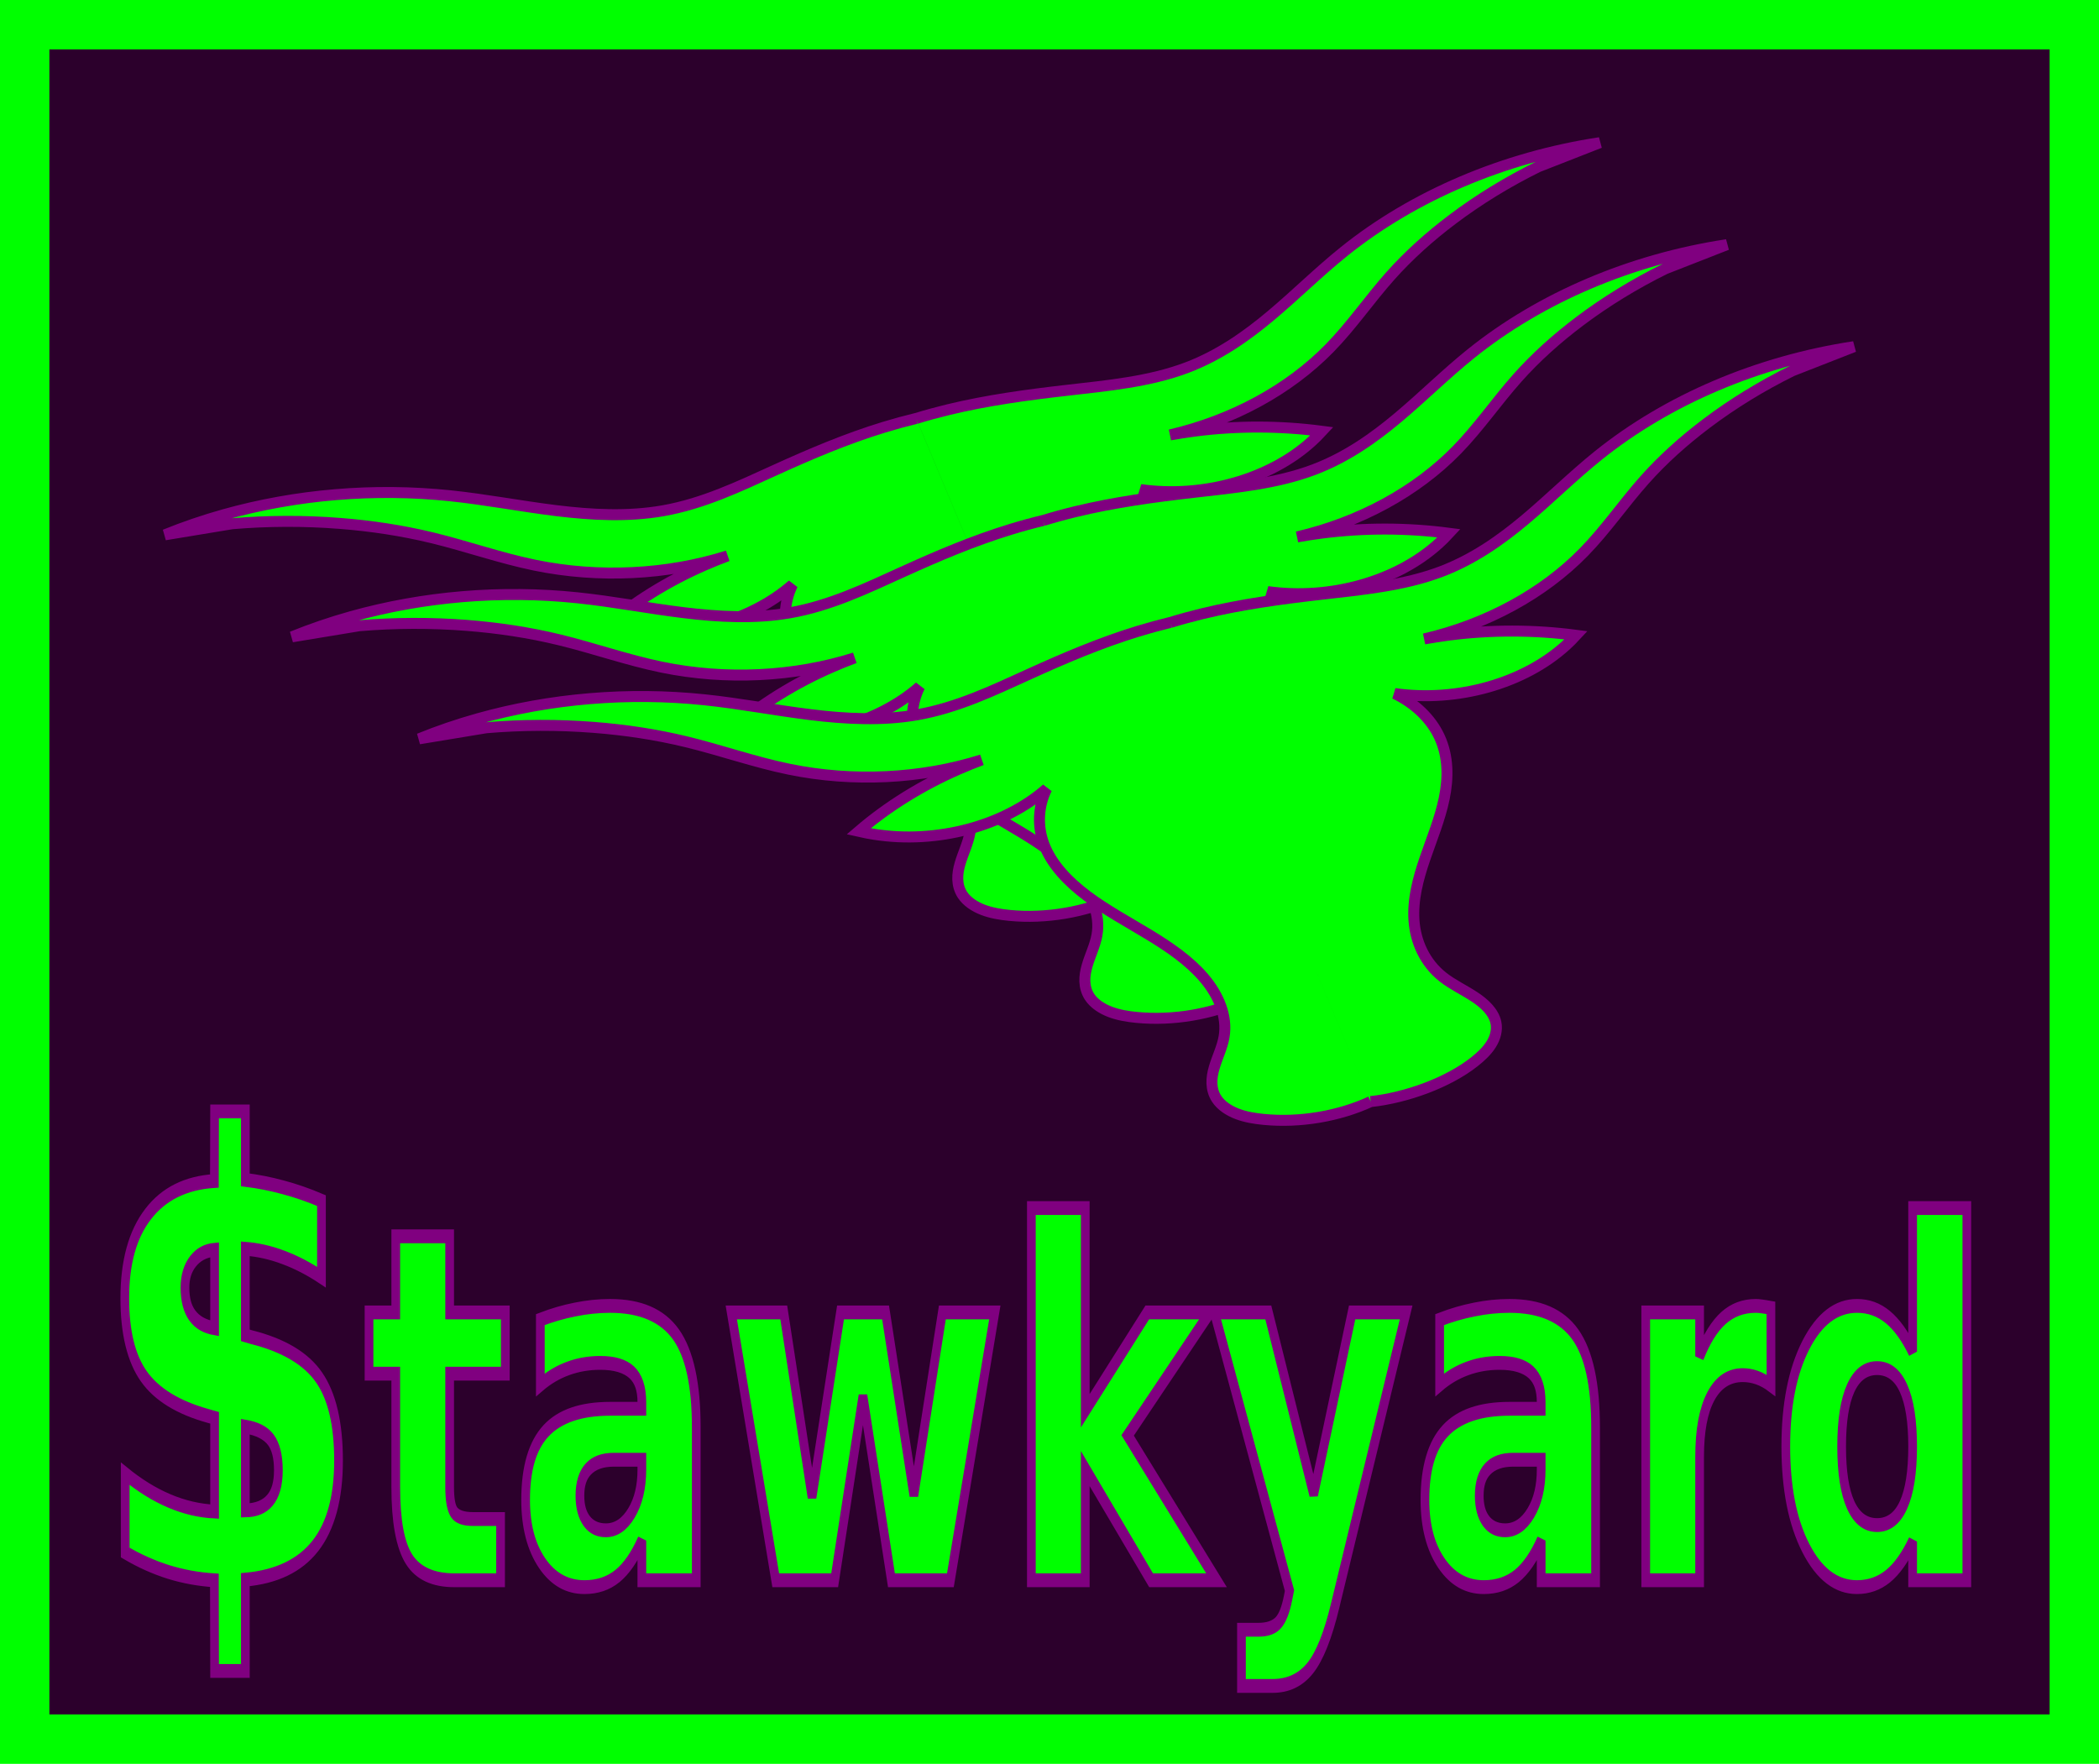
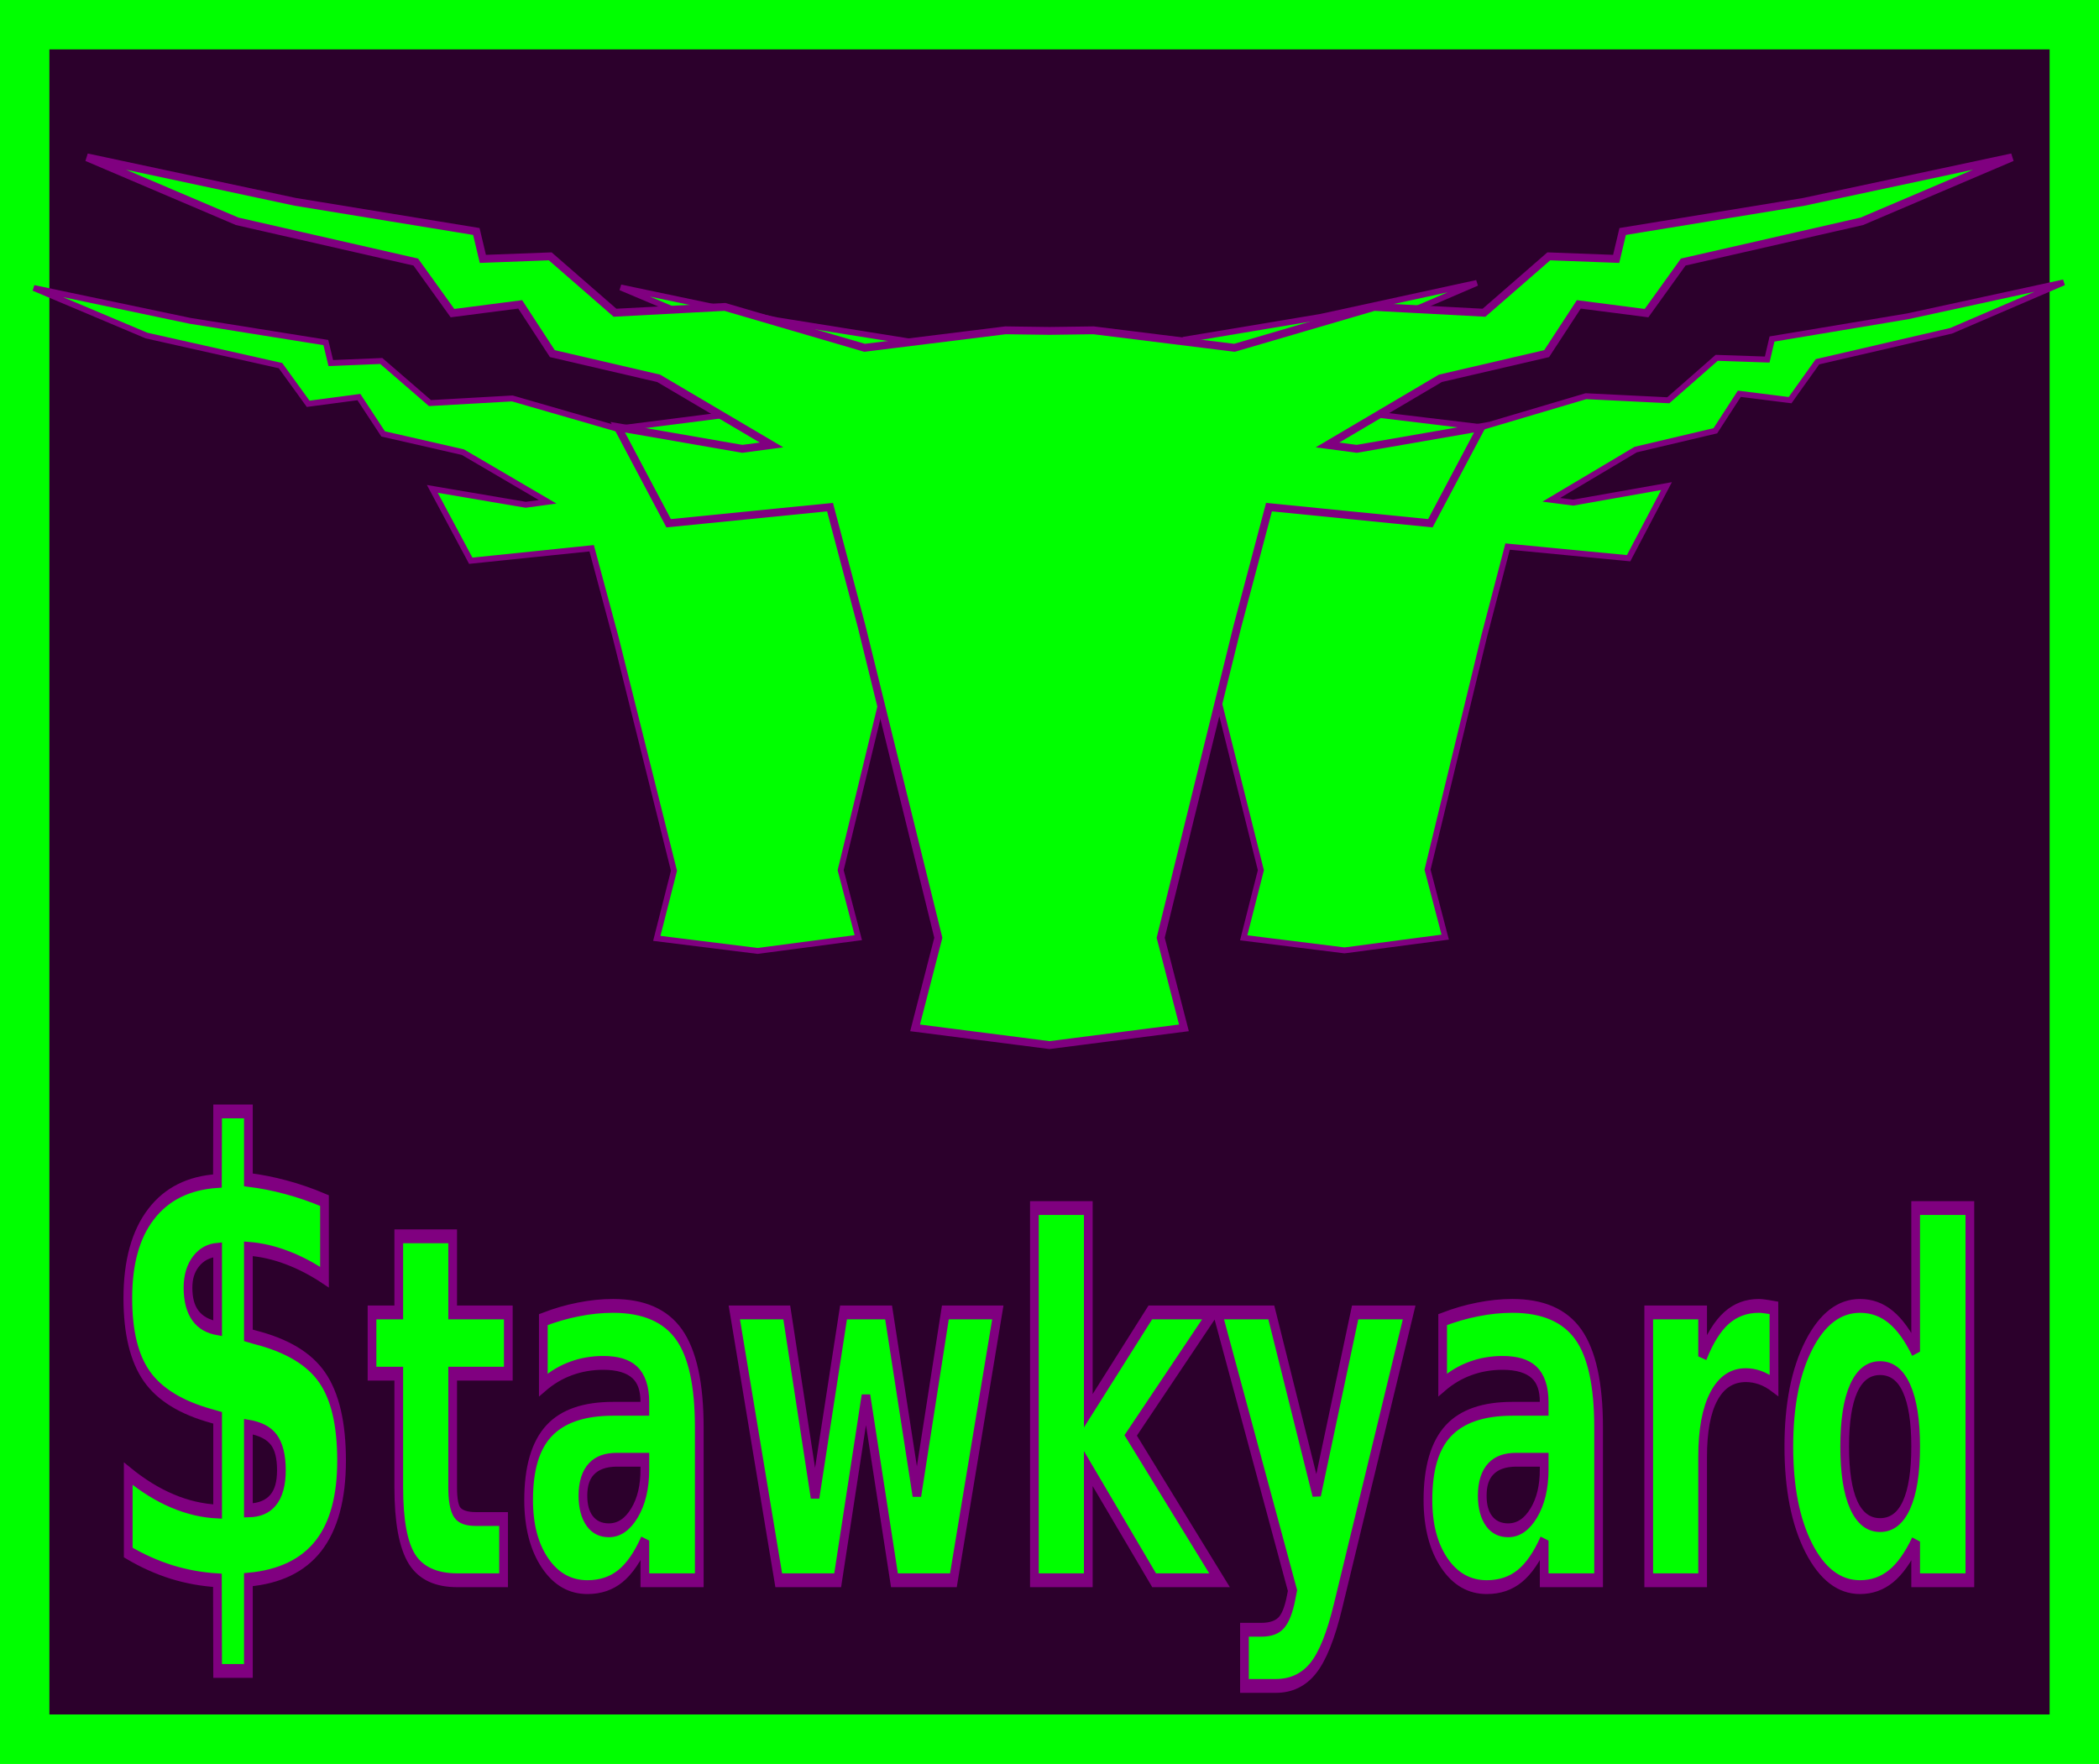
<svg xmlns="http://www.w3.org/2000/svg" xmlns:xlink="http://www.w3.org/1999/xlink" width="253.041mm" height="212.636mm" viewBox="0 0 253.041 212.636" version="1.1" id="svg8">
  <defs id="defs2">
    </defs>
-   <g id="layer5" transform="translate(5.694118,5.435118)">
-     <rect style="opacity:1;fill:#2c002c;fill-opacity:1;stroke:#00ff00;stroke-width:11.906;stroke-linecap:square;stroke-miterlimit:4;stroke-dasharray:none;stroke-dashoffset:660;stroke-opacity:1;paint-order:markers stroke fill" id="rect4571" width="241.135" height="200.73" x="0.259" y="0.518" />
-   </g>
-   <g id="layer1" transform="translate(27.12828,-64.90052)" style="display:none">
-     <path style="fill:#aa0000;fill-rule:evenodd;stroke:#ffff00;stroke-width:1.131;stroke-linecap:butt;stroke-linejoin:miter;stroke-miterlimit:4;stroke-dasharray:none;stroke-opacity:1" d="m -203.876,13.418 c 16.367,-2.242 33.372,0.401 48.286,7.503 5.426,2.584 10.564,5.733 15.932,8.434 5.368,2.701 11.051,4.974 17.025,5.629 6.913,0.758 13.853,-0.679 20.694,-1.931 6.717,-1.229 13.486,-2.288 20.311,-2.521 1.915,-0.065 3.833,-0.065 5.748,0 l -0.766,102.789 c -6.041,1.148 -12.436,0.352 -18.012,-2.241 -1.4,-0.651 -2.764,-1.423 -3.887,-2.483 -1.123,-1.06 -1.995,-2.435 -2.245,-3.959 -0.175,-1.069 -0.039,-2.174 0.289,-3.206 0.328,-1.032 0.843,-1.996 1.429,-2.907 1.172,-1.821 2.639,-3.454 3.647,-5.371 1.985,-3.776 1.992,-8.361 0.807,-12.459 -1.185,-4.098 -3.465,-7.789 -5.916,-11.28 -2.451,-3.492 -5.106,-6.857 -7.18,-10.585 -2.073,-3.728 -3.56,-7.905 -3.424,-12.169 0.124,-3.891 1.642,-7.723 4.215,-10.643 -9.413,4.984 -21.337,4.875 -30.658,-0.28 -0.786,-0.434 -1.553,-0.902 -2.299,-1.4 6.364,-3.282 13.245,-5.559 20.311,-6.722 1.399,-0.23 2.805,-0.417 4.215,-0.56 -10.994,0.49 -22.116,-2.458 -31.425,-8.329 -5.092,-3.212 -9.614,-7.244 -14.563,-10.672 -4.328,-2.998 -8.973,-5.526 -13.796,-7.637 -5.546,-2.427 -11.331,-4.307 -17.245,-5.602 z" id="path4517" />
-   </g>
-   <g transform="translate(27.12828,-64.90052)" id="g4532" style="display:none">
-     <path style="fill:#0000ff;fill-rule:evenodd;stroke:#000080;stroke-width:1.056;stroke-linecap:butt;stroke-linejoin:miter;stroke-miterlimit:4;stroke-dasharray:none;stroke-opacity:1" d="m 99.925,97.347 c -1.758,-0.062 -3.518,-0.062 -5.276,0 -6.264,0.221 -12.477,1.227 -18.642,2.395 -6.279,1.189 -12.649,2.554 -18.994,1.835 C 51.53,100.954 46.314,98.795 41.386,96.228 36.459,93.662 31.743,90.67 26.763,88.215 16.068,82.944 4.202,80.259 -7.64,80.352 c -3.316,0.026 -6.63,0.27 -9.916,0.735 l 10.552,1.33 c 5.428,1.23 10.738,3.016 15.828,5.322 4.426,2.005 8.691,4.407 12.663,7.255 4.542,3.257 8.693,7.088 13.366,10.139 8.543,5.577 18.752,8.378 28.843,7.912 -1.295,0.136 -2.585,0.313 -3.869,0.532 -6.485,1.105 -12.801,3.268 -18.643,6.386 0.685,0.474 1.39,0.918 2.111,1.33 8.555,4.898 19.5,5.001 28.139,0.266 -2.362,2.774 -3.756,6.415 -3.869,10.111 -0.124,4.05 1.24,8.018 3.143,11.56 1.903,3.542 4.34,6.739 6.59,10.056 2.249,3.317 4.343,6.823 5.43,10.717 1.087,3.893 1.081,8.249 -0.741,11.836 -0.925,1.821 -2.272,3.372 -3.348,5.102 -0.538,0.865 -1.011,1.781 -1.312,2.761 -0.301,0.98 -0.426,2.031 -0.265,3.046 0.229,1.448 1.03,2.753 2.06,3.761 1.03,1.007 2.283,1.74 3.568,2.359 5.118,2.463 11.251,3.174 16.795,2.083 m 0,0 c 5.545,1.091 12.557,0.38 17.675,-2.083 1.285,-0.619 2.537,-1.352 3.568,-2.359 1.03,-1.007 1.831,-2.313 2.06,-3.761 0.161,-1.015 0.036,-2.065 -0.265,-3.046 -0.301,-0.98 -0.774,-1.897 -1.312,-2.761 -1.076,-1.73 -2.423,-3.281 -3.348,-5.102 -1.822,-3.587 -1.828,-7.943 -0.741,-11.836 1.087,-3.893 3.181,-7.399 5.43,-10.717 2.249,-3.317 4.687,-6.514 6.59,-10.056 1.903,-3.542 3.268,-7.509 3.143,-11.56 -0.114,-3.696 -1.507,-7.337 -3.869,-10.111 8.64,4.735 19.585,4.632 28.139,-0.266 0.721,-0.413 1.426,-0.857 2.111,-1.33 -5.841,-3.118 -12.158,-5.281 -18.643,-6.386 -1.284,-0.219 -2.574,-0.396 -3.869,-0.532 10.091,0.466 20.3,-2.335 28.843,-7.912 4.674,-3.051 8.824,-6.882 13.366,-10.139 3.972,-2.848 8.237,-5.25 12.663,-7.255 5.09,-2.306 10.4,-4.092 15.828,-5.322 l 10.552,-1.33 c -15.022,-2.129 -30.63,0.381 -44.32,7.128 -4.98,2.455 -9.696,5.447 -14.623,8.013 -4.927,2.566 -10.143,4.726 -15.627,5.348 -6.345,0.72 -12.715,-0.645 -18.994,-1.835 -6.165,-1.168 -12.378,-2.174 -18.642,-2.395 -1.758,-0.062 -3.518,-0.062 -5.276,0" id="path4534" />
-   </g>
-   <g style="display:inline" id="g4560" transform="translate(27.12828,-64.90052)">
-     <path id="path4558" d="m 83.322,115.343 c -1.31,0.317 -2.605,0.671 -3.884,1.062 -4.556,1.391 -8.878,3.236 -13.124,5.166 -4.324,1.966 -8.672,4.054 -13.524,4.906 -4.193,0.736 -8.574,0.509 -12.845,-0.016 -4.271,-0.525 -8.493,-1.344 -12.775,-1.792 -9.195,-0.963 -18.604,-0.162 -27.299,2.276 -2.435,0.683 -4.814,1.493 -7.116,2.43 l 8.102,-1.337 c 4.304,-0.365 8.661,-0.379 12.987,-0.04 3.761,0.294 7.503,0.855 11.141,1.739 4.16,1.01 8.176,2.439 12.382,3.302 7.688,1.577 15.906,1.177 23.218,-1.128 -0.919,0.341 -1.824,0.705 -2.715,1.093 -4.497,1.958 -8.605,4.507 -12.124,7.524 0.623,0.142 1.253,0.263 1.887,0.361 7.526,1.173 15.609,-0.968 20.783,-5.505 -1.044,2.115 -1.157,4.546 -0.314,6.753 0.924,2.418 2.923,4.488 5.212,6.198 2.289,1.71 4.885,3.109 7.372,4.616 2.487,1.507 4.908,3.158 6.684,5.24 1.776,2.082 2.864,4.657 2.422,7.143 -0.225,1.262 -0.827,2.45 -1.185,3.689 -0.179,0.619 -0.298,1.256 -0.274,1.896 0.024,0.64 0.196,1.285 0.568,1.853 0.532,0.809 1.448,1.42 2.46,1.808 1.011,0.388 2.117,0.569 3.218,0.676 4.385,0.426 9.078,-0.388 12.887,-2.148 m 0,0 c 4.355,-0.471 9.34,-2.302 12.49,-4.787 0.791,-0.624 1.529,-1.309 2.035,-2.112 0.506,-0.803 0.768,-1.735 0.574,-2.637 -0.136,-0.632 -0.491,-1.228 -0.959,-1.746 -0.467,-0.519 -1.045,-0.965 -1.658,-1.368 -1.226,-0.806 -2.606,-1.451 -3.744,-2.341 -2.241,-1.753 -3.337,-4.326 -3.513,-6.845 -0.175,-2.519 0.487,-5.012 1.311,-7.425 0.824,-2.413 1.817,-4.792 2.33,-7.268 0.513,-2.476 0.523,-5.095 -0.584,-7.463 -1.01,-2.161 -2.949,-4.032 -5.383,-5.196 7.548,1.059 15.579,-1.204 20.649,-5.819 0.427,-0.389 0.835,-0.793 1.22,-1.211 -5.082,-0.667 -10.274,-0.674 -15.326,-0.022 -1,0.129 -1.995,0.284 -2.982,0.464 7.545,-1.755 14.359,-5.464 19.25,-10.479 2.676,-2.743 4.771,-5.842 7.298,-8.68 2.21,-2.482 4.748,-4.759 7.504,-6.835 3.169,-2.387 6.631,-4.51 10.319,-6.329 l 7.435,-2.909 c -11.593,1.764 -22.454,6.388 -30.841,13.13 -3.051,2.453 -5.773,5.169 -8.757,7.677 -2.984,2.508 -6.283,4.833 -10.164,6.304 -4.491,1.702 -9.523,2.177 -14.443,2.738 -4.832,0.551 -9.658,1.206 -14.325,2.336 -1.31,0.317 -2.606,0.671 -3.884,1.062" style="fill:#00ff00;fill-rule:evenodd;stroke:#800080;stroke-width:1.323;stroke-linecap:butt;stroke-linejoin:miter;stroke-miterlimit:4;stroke-dasharray:none;stroke-opacity:1" />
-     <use x="0" y="0" xlink:href="#path4558" id="use4564" transform="translate(15.32053,12.29689)" width="100%" height="100%" style="fill:#00ff00;stroke:#800080;stroke-width:1.323;stroke-miterlimit:4;stroke-dasharray:none" />
-     <use x="0" y="0" xlink:href="#use4564" id="use4566" transform="translate(15.32053,12.29689)" width="100%" height="100%" style="fill:#00ff00;stroke:#800080;stroke-width:1.323;stroke-miterlimit:4;stroke-dasharray:none" />
-   </g>
+   <g style="display:none" transform="translate(27.12828,-64.90052)" id="g870" />
+   <g style="display:none" transform="translate(27.12828,-64.90052)" id="g836" />
  <g id="layer4" style="display:inline" transform="translate(2.141873,2.359448)">
+     <g style="display:inline" transform="translate(3.552246,3.07567)" id="g899">
+       <rect y="0.518" x="0.259" height="200.73" width="241.135" id="rect897" style="opacity:1;fill:#2c002c;fill-opacity:1;stroke:#00ff00;stroke-width:11.906;stroke-linecap:square;stroke-miterlimit:4;stroke-dasharray:none;stroke-dashoffset:660;stroke-opacity:1;paint-order:markers stroke fill" />
+     </g>
+     <g style="display:inline" id="g4560" transform="translate(24.98641,-67.25997)">
+       <path id="path4558" d="m 83.322,115.343 c -1.31,0.317 -2.605,0.671 -3.884,1.062 -4.556,1.391 -8.878,3.236 -13.124,5.166 -4.324,1.966 -8.672,4.054 -13.524,4.906 -4.193,0.736 -8.574,0.509 -12.845,-0.016 -4.271,-0.525 -8.493,-1.344 -12.775,-1.792 -9.195,-0.963 -18.604,-0.162 -27.299,2.276 -2.435,0.683 -4.814,1.493 -7.116,2.43 l 8.102,-1.337 c 4.304,-0.365 8.661,-0.379 12.987,-0.04 3.761,0.294 7.503,0.855 11.141,1.739 4.16,1.01 8.176,2.439 12.382,3.302 7.688,1.577 15.906,1.177 23.218,-1.128 -0.919,0.341 -1.824,0.705 -2.715,1.093 -4.497,1.958 -8.605,4.507 -12.124,7.524 0.623,0.142 1.253,0.263 1.887,0.361 7.526,1.173 15.609,-0.968 20.783,-5.505 -1.044,2.115 -1.157,4.546 -0.314,6.753 0.924,2.418 2.923,4.488 5.212,6.198 2.289,1.71 4.885,3.109 7.372,4.616 2.487,1.507 4.908,3.158 6.684,5.24 1.776,2.082 2.864,4.657 2.422,7.143 -0.225,1.262 -0.827,2.45 -1.185,3.689 -0.179,0.619 -0.298,1.256 -0.274,1.896 0.024,0.64 0.196,1.285 0.568,1.853 0.532,0.809 1.448,1.42 2.46,1.808 1.011,0.388 2.117,0.569 3.218,0.676 4.385,0.426 9.078,-0.388 12.887,-2.148 m 0,0 c 4.355,-0.471 9.34,-2.302 12.49,-4.787 0.791,-0.624 1.529,-1.309 2.035,-2.112 0.506,-0.803 0.768,-1.735 0.574,-2.637 -0.136,-0.632 -0.491,-1.228 -0.959,-1.746 -0.467,-0.519 -1.045,-0.965 -1.658,-1.368 -1.226,-0.806 -2.606,-1.451 -3.744,-2.341 -2.241,-1.753 -3.337,-4.326 -3.513,-6.845 -0.175,-2.519 0.487,-5.012 1.311,-7.425 0.824,-2.413 1.817,-4.792 2.33,-7.268 0.513,-2.476 0.523,-5.095 -0.584,-7.463 -1.01,-2.161 -2.949,-4.032 -5.383,-5.196 7.548,1.059 15.579,-1.204 20.649,-5.819 0.427,-0.389 0.835,-0.793 1.22,-1.211 -5.082,-0.667 -10.274,-0.674 -15.326,-0.022 -1,0.129 -1.995,0.284 -2.982,0.464 7.545,-1.755 14.359,-5.464 19.25,-10.479 2.676,-2.743 4.771,-5.842 7.298,-8.68 2.21,-2.482 4.748,-4.759 7.504,-6.835 3.169,-2.387 6.631,-4.51 10.319,-6.329 l 7.435,-2.909 c -11.593,1.764 -22.454,6.388 -30.841,13.13 -3.051,2.453 -5.773,5.169 -8.757,7.677 -2.984,2.508 -6.283,4.833 -10.164,6.304 -4.491,1.702 -9.523,2.177 -14.443,2.738 -4.832,0.551 -9.658,1.206 -14.325,2.336 -1.31,0.317 -2.606,0.671 -3.884,1.062" style="fill:#00ff00;fill-rule:evenodd;stroke:#800080;stroke-width:1.323;stroke-linecap:butt;stroke-linejoin:miter;stroke-miterlimit:4;stroke-dasharray:none;stroke-opacity:1" />
+       <use x="0" y="0" xlink:href="#path4558" id="use4564" transform="translate(15.32053,12.29689)" width="100%" height="100%" style="fill:#00ff00;stroke:#800080;stroke-width:1.323;stroke-miterlimit:4;stroke-dasharray:none" />
+       <use x="0" y="0" xlink:href="#use4564" id="use4566" transform="translate(15.32053,12.29689)" width="100%" height="100%" style="fill:#00ff00;stroke:#800080;stroke-width:1.323;stroke-miterlimit:4;stroke-dasharray:none" />
+     </g>
+     <g transform="translate(24.98641,-67.25997)" id="g4532" style="display:none">
+       <path style="fill:#00ff00;fill-rule:evenodd;stroke:#800080;stroke-width:1.056;stroke-linecap:butt;stroke-linejoin:miter;stroke-miterlimit:4;stroke-dasharray:none;stroke-opacity:1" d="m 99.925,97.347 c -1.758,-0.062 -3.518,-0.062 -5.276,0 -6.264,0.221 -12.477,1.227 -18.642,2.395 -6.279,1.189 -12.649,2.554 -18.994,1.835 C 51.53,100.954 46.314,98.795 41.386,96.228 36.459,93.662 31.743,90.67 26.763,88.215 16.068,82.944 4.202,80.259 -7.64,80.352 c -3.316,0.026 -6.63,0.27 -9.916,0.735 l 10.552,1.33 c 5.428,1.23 10.738,3.016 15.828,5.322 4.426,2.005 8.691,4.407 12.663,7.255 4.542,3.257 8.693,7.088 13.366,10.139 8.543,5.577 18.752,8.378 28.843,7.912 -1.295,0.136 -2.585,0.313 -3.869,0.532 -6.485,1.105 -12.801,3.268 -18.643,6.386 0.685,0.474 1.39,0.918 2.111,1.33 8.555,4.898 19.5,5.001 28.139,0.266 -2.362,2.774 -3.756,6.415 -3.869,10.111 -0.124,4.05 1.24,8.018 3.143,11.56 1.903,3.542 4.34,6.739 6.59,10.056 2.249,3.317 4.343,6.823 5.43,10.717 1.087,3.893 1.081,8.249 -0.741,11.836 -0.925,1.821 -2.272,3.372 -3.348,5.102 -0.538,0.865 -1.011,1.781 -1.312,2.761 -0.301,0.98 -0.426,2.031 -0.265,3.046 0.229,1.448 1.03,2.753 2.06,3.761 1.03,1.007 2.283,1.74 3.568,2.359 5.118,2.463 11.251,3.174 16.795,2.083 m 0,0 c 5.545,1.091 12.557,0.38 17.675,-2.083 1.285,-0.619 2.537,-1.352 3.568,-2.359 1.03,-1.007 1.831,-2.313 2.06,-3.761 0.161,-1.015 0.036,-2.065 -0.265,-3.046 -0.301,-0.98 -0.774,-1.897 -1.312,-2.761 -1.076,-1.73 -2.423,-3.281 -3.348,-5.102 -1.822,-3.587 -1.828,-7.943 -0.741,-11.836 1.087,-3.893 3.181,-7.399 5.43,-10.717 2.249,-3.317 4.687,-6.514 6.59,-10.056 1.903,-3.542 3.268,-7.509 3.143,-11.56 -0.114,-3.696 -1.507,-7.337 -3.869,-10.111 8.64,4.735 19.585,4.632 28.139,-0.266 0.721,-0.413 1.426,-0.857 2.111,-1.33 -5.841,-3.118 -12.158,-5.281 -18.643,-6.386 -1.284,-0.219 -2.574,-0.396 -3.869,-0.532 10.091,0.466 20.3,-2.335 28.843,-7.912 4.674,-3.051 8.824,-6.882 13.366,-10.139 3.972,-2.848 8.237,-5.25 12.663,-7.255 5.09,-2.306 10.4,-4.092 15.828,-5.322 l 10.552,-1.33 c -15.022,-2.129 -30.63,0.381 -44.32,7.128 -4.98,2.455 -9.696,5.447 -14.623,8.013 -4.927,2.566 -10.143,4.726 -15.627,5.348 -6.345,0.72 -12.715,-0.645 -18.994,-1.835 -6.165,-1.168 -12.378,-2.174 -18.642,-2.395 -1.758,-0.062 -3.518,-0.062 -5.276,0" id="path4534" />
+     </g>
    <text xml:space="preserve" style="font-style:normal;font-variant:normal;font-weight:bold;font-stretch:normal;font-size:59.04px;line-height:7.688px;font-family:'DejaVu Sans';-inkscape-font-specification:'DejaVu Sans Bold';letter-spacing:0px;word-spacing:0px;fill:#00ff00;fill-opacity:1;stroke:#800080;stroke-width:1.323;stroke-linecap:butt;stroke-linejoin:miter;stroke-miterlimit:4;stroke-dasharray:none;stroke-opacity:1" x="11.65" y="149.317" id="text4546" transform="scale(0.7936162,1.260055)">
      <tspan id="tspan4544" x="11.65" y="149.317" style="font-style:normal;font-variant:normal;font-weight:bold;font-stretch:normal;font-family:'DejaVu Sans';-inkscape-font-specification:'DejaVu Sans Bold';fill:#00ff00;stroke:#800080;stroke-width:1.323;stroke-miterlimit:4;stroke-dasharray:none">$<tspan style="font-size:46.855px;fill:#00ff00;stroke:#800080;stroke-width:1.323;stroke-miterlimit:4;stroke-dasharray:none" id="tspan4548">tawkyard</tspan>
      </tspan>
    </text>
  </g>
+   <g transform="translate(2.141873,2.359448)" style="display:none" id="g893">
+     <g id="layer5" transform="translate(3.552246,3.07567)" style="display:inline">
+       <rect style="opacity:1;fill:#000000;fill-opacity:1;stroke:#ff0000;stroke-width:11.906;stroke-linecap:square;stroke-miterlimit:4;stroke-dasharray:none;stroke-dashoffset:660;stroke-opacity:1;paint-order:markers stroke fill" id="rect4571" width="241.135" height="200.73" x="0.259" y="0.518" />
+     </g>
+     <g style="display:inline" transform="translate(24.98641,-67.25997)" id="g907">
+       <path style="fill:#0000ff;fill-rule:evenodd;stroke:#ff0000;stroke-width:0.709;stroke-linecap:butt;stroke-linejoin:miter;stroke-miterlimit:4;stroke-dasharray:none;stroke-opacity:1" d="m -23.06,99.617 13.592,5.733 16.156,3.627 3.333,4.604 6.117,-0.813 2.921,4.441 9.615,2.2 10.219,5.984 -2.642,0.36 -11.26,-1.915 4.631,8.662 14.577,-1.507 2.899,10.79 7.024,28.091 -2.071,8.149 12.151,1.515 12.141,-1.6 -2.128,-8.134 6.828,-28.139 2.824,-10.81 14.587,1.405 4.57,-8.694 -11.247,1.994 -2.644,-0.342 10.177,-6.055 9.6,-2.267 2.89,-4.461 6.122,0.77 3.301,-4.627 16.13,-3.74 13.552,-5.828 -18.814,4.09 -16.349,2.734 -0.58,2.477 -6.089,-0.208 -5.835,5.116 -9.93,-0.49 -12.613,3.739 -12.739,-1.536 -3.977,0.068 -3.978,-0.04 -12.728,1.625 -12.639,-3.651 -9.926,0.56 -5.871,-5.075 -6.087,0.251 -0.597,-2.473 -16.368,-2.619 z" id="use909" />
+       <use x="0" y="0" xlink:href="#use909" id="use911" transform="translate(70.67776,-0.2469869)" width="100%" height="100%" />
+     </g>
+     <g id="layer1" transform="translate(24.98641,-67.25997)" style="display:inline">
+       <path style="fill:#0000ff;fill-rule:evenodd;stroke:#ff0000;stroke-width:0.946;stroke-linecap:butt;stroke-linejoin:miter;stroke-miterlimit:4;stroke-dasharray:none;stroke-opacity:1" d="m -16.647,83.867 18.106,7.711 21.536,4.914 4.425,6.157 8.164,-1.056 3.876,5.938 12.817,2.979 13.605,8.03 -3.526,0.469 -15.013,-2.608 6.137,11.577 19.453,-1.942 3.817,14.408 9.24,37.507 -2.801,10.861 16.204,2.078 16.204,-2.078 -2.801,-10.861 9.24,-37.507 3.817,-14.408 19.453,1.942 6.137,-11.577 -15.013,2.608 -3.526,-0.469 13.605,-8.03 12.817,-2.979 3.876,-5.938 8.164,1.056 4.425,-6.157 21.536,-4.914 18.106,-7.711 -25.119,5.369 -21.823,3.571 -0.785,3.302 -8.122,-0.306 -7.808,6.798 -13.245,-0.701 -16.844,4.929 -16.987,-2.108 -5.306,0.072 -5.306,-0.072 -16.987,2.108 -16.844,-4.929 -13.245,0.701 -7.808,-6.798 -8.122,0.306 L 30.295,92.806 8.472,89.235 Z" id="path4517" />
+     </g>
+     <text transform="scale(0.7936162,1.260055)" id="text891" y="149.317" x="12.109" style="font-style:normal;font-variant:normal;font-weight:bold;font-stretch:normal;font-size:59.04px;line-height:7.688px;font-family:'DejaVu Sans';-inkscape-font-specification:'DejaVu Sans Bold';letter-spacing:0px;word-spacing:0px;fill:#0000ff;fill-opacity:1;stroke:#ff0000;stroke-width:1.323;stroke-linecap:butt;stroke-linejoin:miter;stroke-miterlimit:4;stroke-dasharray:none;stroke-opacity:1" xml:space="preserve">
+       <tspan style="font-style:normal;font-variant:normal;font-weight:bold;font-stretch:normal;font-family:'DejaVu Sans';-inkscape-font-specification:'DejaVu Sans Bold';fill:#0000ff;stroke:#ff0000;stroke-width:1.323;stroke-miterlimit:4;stroke-dasharray:none" y="149.317" x="12.109" id="tspan889">$<tspan id="tspan887" style="font-size:46.855px;fill:#0000ff;stroke:#ff0000;stroke-width:1.323;stroke-miterlimit:4;stroke-dasharray:none">tawkyard</tspan>
+       </tspan>
+     </text>
+   </g>
+   <g id="g937" style="display:inline" transform="translate(2.141873,2.359448)">
+     <g style="display:inline" transform="translate(3.552246,3.07567)" id="g919">
+       <rect y="0.518" x="0.259" height="200.73" width="241.135" id="rect917" style="opacity:1;fill:#2c002c;fill-opacity:1;stroke:#00ff00;stroke-width:11.906;stroke-linecap:square;stroke-miterlimit:4;stroke-dasharray:none;stroke-dashoffset:660;stroke-opacity:1;paint-order:markers stroke fill" />
+     </g>
+     <g id="g925" transform="translate(24.98641,-67.25997)" style="display:inline">
+       <path id="path921" d="m -23.06,99.617 13.592,5.733 16.156,3.627 3.333,4.604 6.117,-0.813 2.921,4.441 9.615,2.2 10.219,5.984 -2.642,0.36 -11.26,-1.915 4.631,8.662 14.577,-1.507 2.899,10.79 7.024,28.091 -2.071,8.149 12.151,1.515 12.141,-1.6 -2.128,-8.134 6.828,-28.139 2.824,-10.81 14.587,1.405 4.57,-8.694 -11.247,1.994 -2.644,-0.342 10.177,-6.055 9.6,-2.267 2.89,-4.461 6.122,0.77 3.301,-4.627 16.13,-3.74 13.552,-5.828 -18.814,4.09 -16.349,2.734 -0.58,2.477 -6.089,-0.208 -5.835,5.116 -9.93,-0.49 -12.613,3.739 -12.739,-1.536 -3.977,0.068 -3.978,-0.04 -12.728,1.625 -12.639,-3.651 -9.926,0.56 -5.871,-5.075 -6.087,0.251 -0.597,-2.473 -16.368,-2.619 z" style="fill:#00ff00;fill-rule:evenodd;stroke:#800080;stroke-width:0.709;stroke-linecap:butt;stroke-linejoin:miter;stroke-miterlimit:4;stroke-dasharray:none;stroke-opacity:1" />
+       <use x="0" y="0" xlink:href="#path921" id="use939" transform="translate(70.75138,-0.06527)" width="100%" height="100%" />
+     </g>
+     <g style="display:inline" transform="translate(24.98641,-67.25997)" id="g929">
+       <path id="path927" d="m -16.647,83.867 18.106,7.711 21.536,4.914 4.425,6.157 8.164,-1.056 3.876,5.938 12.817,2.979 13.605,8.03 -3.526,0.469 -15.013,-2.608 6.137,11.577 19.453,-1.942 3.817,14.408 9.24,37.507 -2.801,10.861 16.204,2.078 16.204,-2.078 -2.801,-10.861 9.24,-37.507 3.817,-14.408 19.453,1.942 6.137,-11.577 -15.013,2.608 -3.526,-0.469 13.605,-8.03 12.817,-2.979 3.876,-5.938 8.164,1.056 4.425,-6.157 21.536,-4.914 18.106,-7.711 -25.119,5.369 -21.823,3.571 -0.785,3.302 -8.122,-0.306 -7.808,6.798 -13.245,-0.701 -16.844,4.929 -16.987,-2.108 -5.306,0.072 -5.306,-0.072 -16.987,2.108 -16.844,-4.929 -13.245,0.701 -7.808,-6.798 -8.122,0.306 L 30.295,92.806 8.472,89.235 Z" style="fill:#00ff00;fill-rule:evenodd;stroke:#800080;stroke-width:0.946;stroke-linecap:butt;stroke-linejoin:miter;stroke-miterlimit:4;stroke-dasharray:none;stroke-opacity:1" />
+     </g>
+     <g id="g943" transform="translate(24.98641,-67.25997)" style="display:none">
+       <g id="g954" transform="translate(0.8649597,2.032719)">
+         <path id="path941" d="m -2.572,125.388 14.905,1.851 16.833,-0.922 4.541,3.587 5.767,-2.491 4.092,3.542 10.03,-0.509 11.669,3.031 -2.488,1.085 -11.563,1.243 6.937,7.203 13.864,-5.514 5.83,9.768 14.664,25.575 0.228,8.557 12.325,-1.882 11.451,-4.931 -4.338,-7.379 -1.107,-29.46 -0.229,-11.373 14.68,-2.665 2.069,-9.784 -10.466,5.07 -2.685,0.398 8.293,-8.752 8.777,-4.88 1.595,-5.171 6.211,-0.942 1.952,-5.447 14.767,-8.133 11.662,-9.464 -17.3,9.22 -15.26,7.208 0.118,2.588 -6.023,1.483 -4.299,6.629 -9.865,2.271 -11.321,7.158 -12.906,2.025 -3.878,1.168 -3.908,1.063 -12.019,5.118 -13.394,-0.075 -9.57,3.299 -7.158,-3.346 -5.894,1.932 -1.27,-2.258 -16.761,1.968 z" style="fill:#00ff00;fill-rule:evenodd;stroke:#800080;stroke-width:0.722;stroke-linecap:butt;stroke-linejoin:miter;stroke-miterlimit:4;stroke-dasharray:none;stroke-opacity:1" />
+         <use height="100%" width="100%" transform="translate(15.875,15.875)" id="use945" xlink:href="#path941" y="0" x="0" />
+         <use height="100%" width="100%" transform="translate(31.75,31.75)" id="use949" xlink:href="#path941" y="0" x="0" />
+       </g>
+     </g>
+     <text xml:space="preserve" style="font-style:normal;font-variant:normal;font-weight:bold;font-stretch:normal;font-size:59.04px;line-height:7.688px;font-family:'DejaVu Sans';-inkscape-font-specification:'DejaVu Sans Bold';letter-spacing:0px;word-spacing:0px;fill:#00ff00;fill-opacity:1;stroke:#800080;stroke-width:1.323;stroke-linecap:butt;stroke-linejoin:miter;stroke-miterlimit:4;stroke-dasharray:none;stroke-opacity:1" x="12.109" y="149.317" id="text935" transform="scale(0.7936162,1.260055)">
+       <tspan id="tspan933" x="12.109" y="149.317" style="font-style:normal;font-variant:normal;font-weight:bold;font-stretch:normal;font-family:'DejaVu Sans';-inkscape-font-specification:'DejaVu Sans Bold';fill:#00ff00;stroke:#800080;stroke-width:1.323;stroke-miterlimit:4;stroke-dasharray:none">$<tspan style="font-size:46.855px;fill:#00ff00;stroke:#800080;stroke-width:1.323;stroke-miterlimit:4;stroke-dasharray:none" id="tspan931">tawkyard</tspan>
+       </tspan>
+     </text>
+   </g>
</svg>
